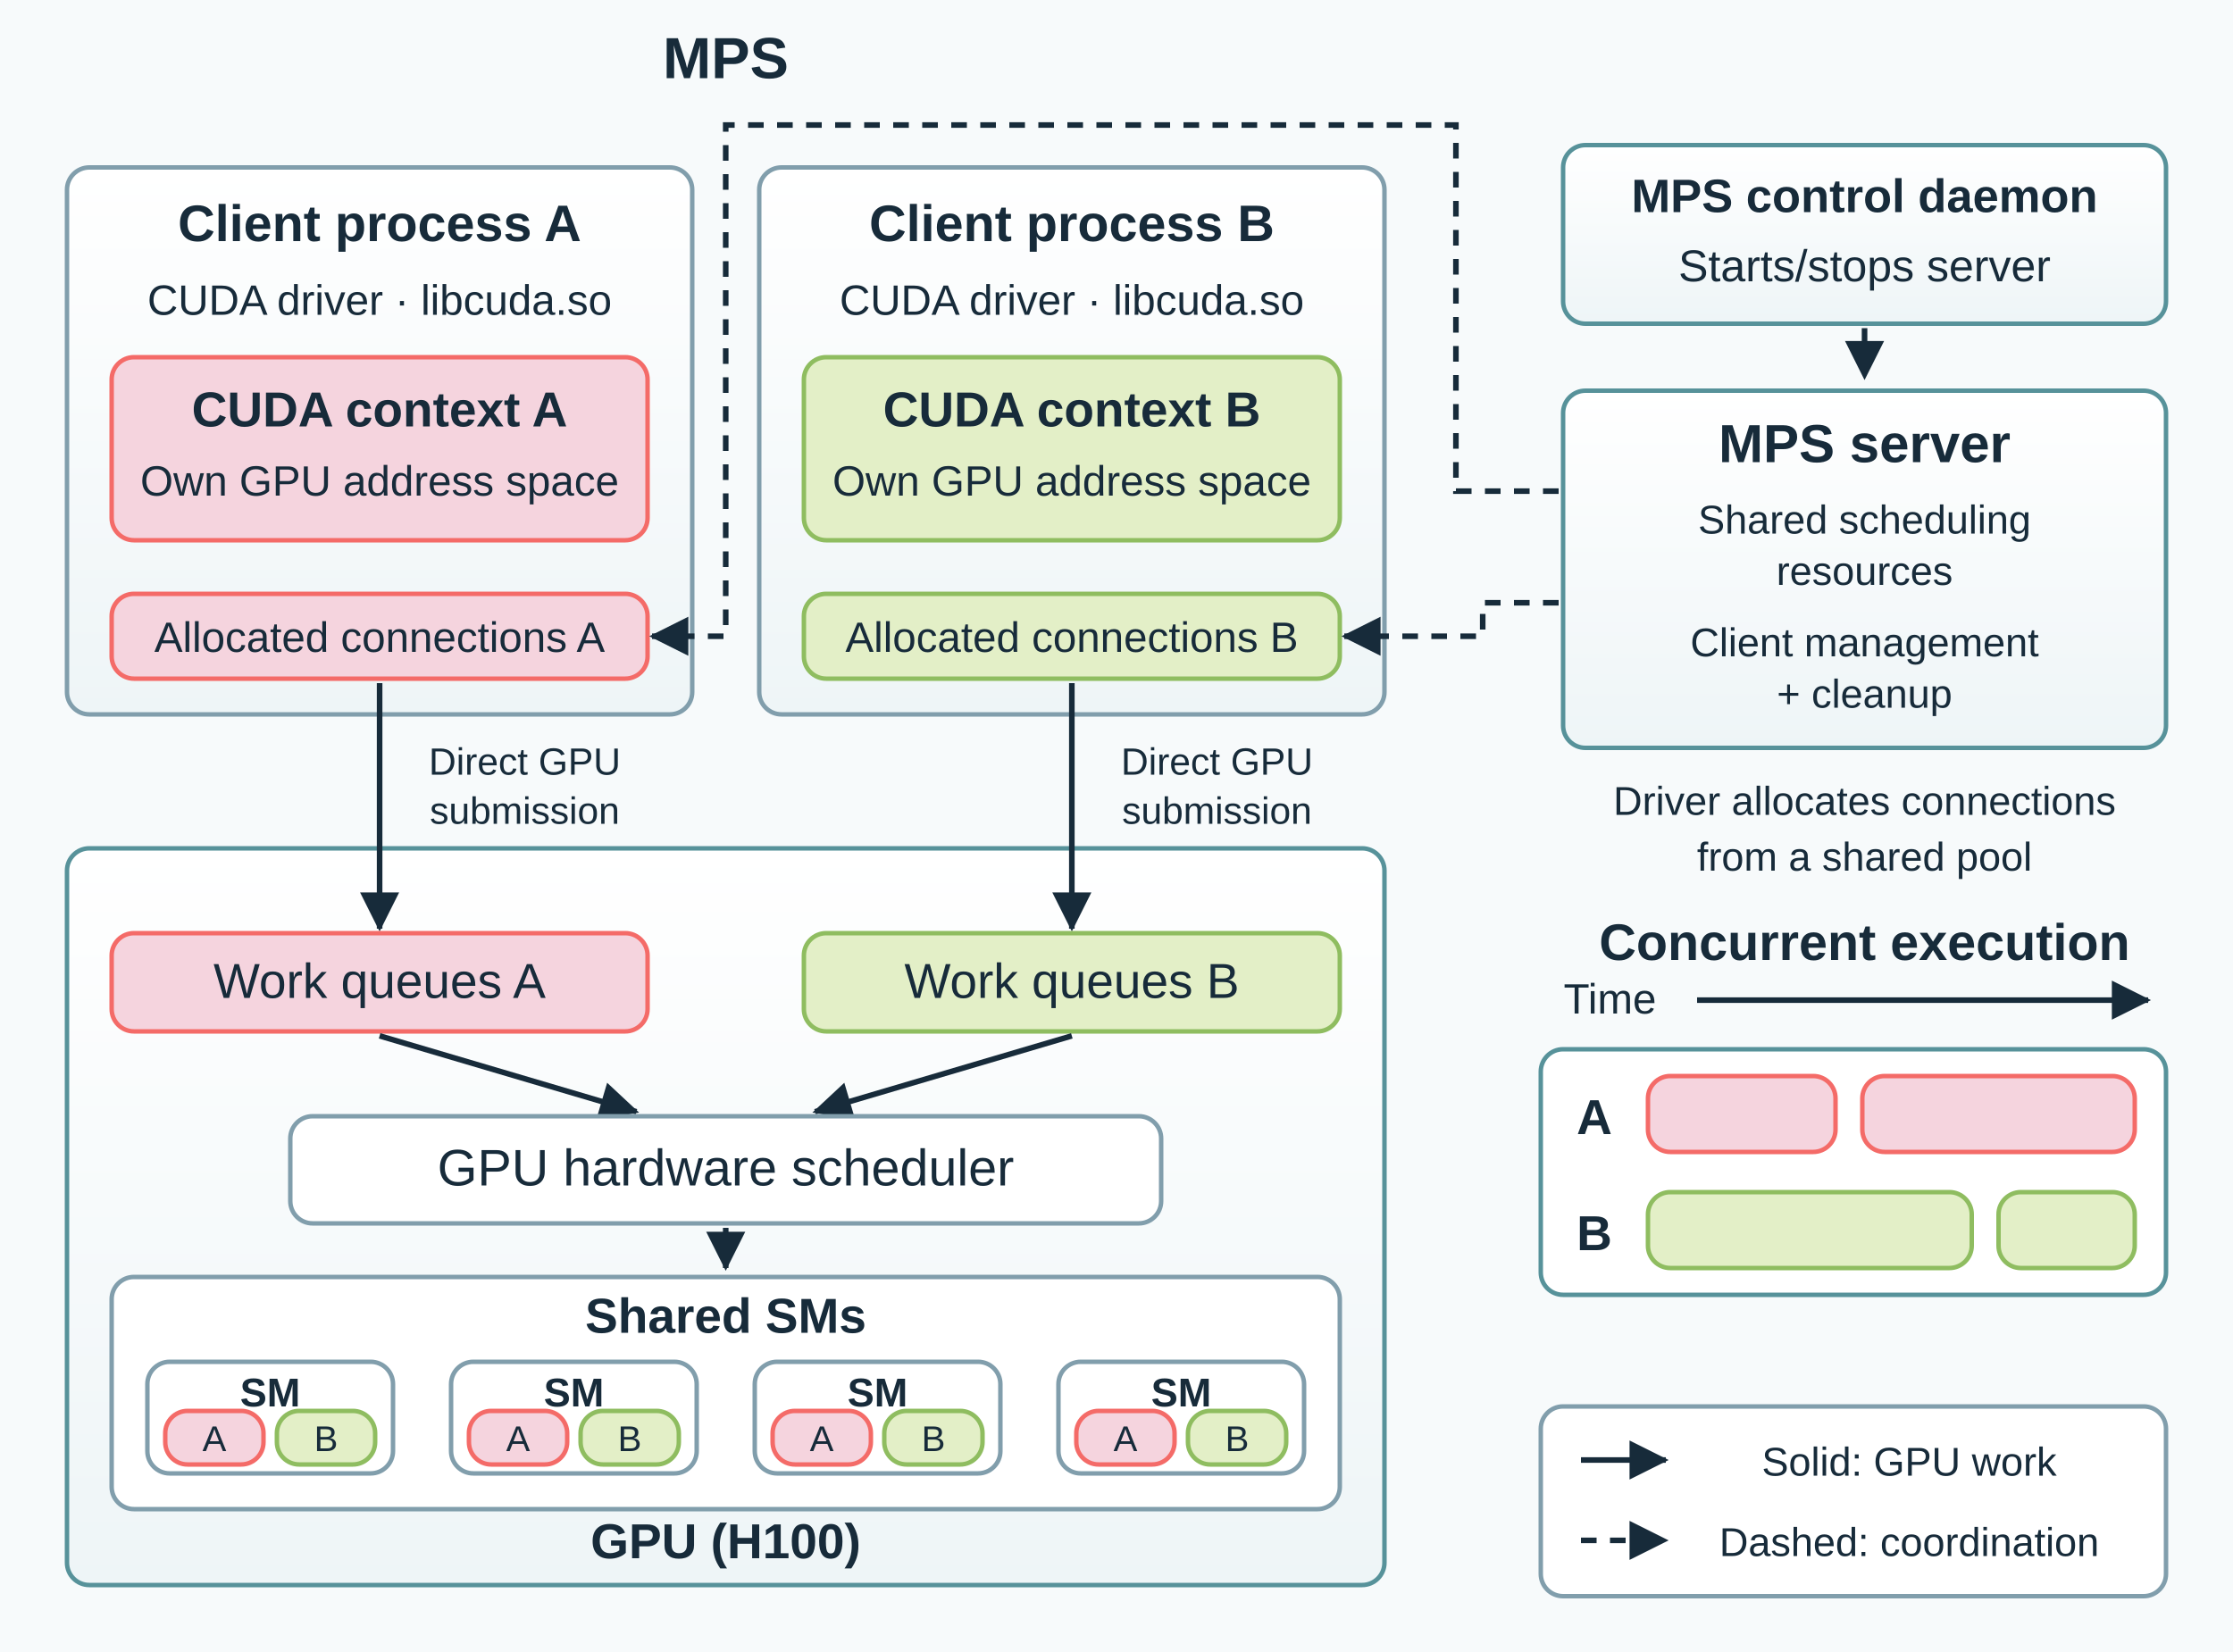
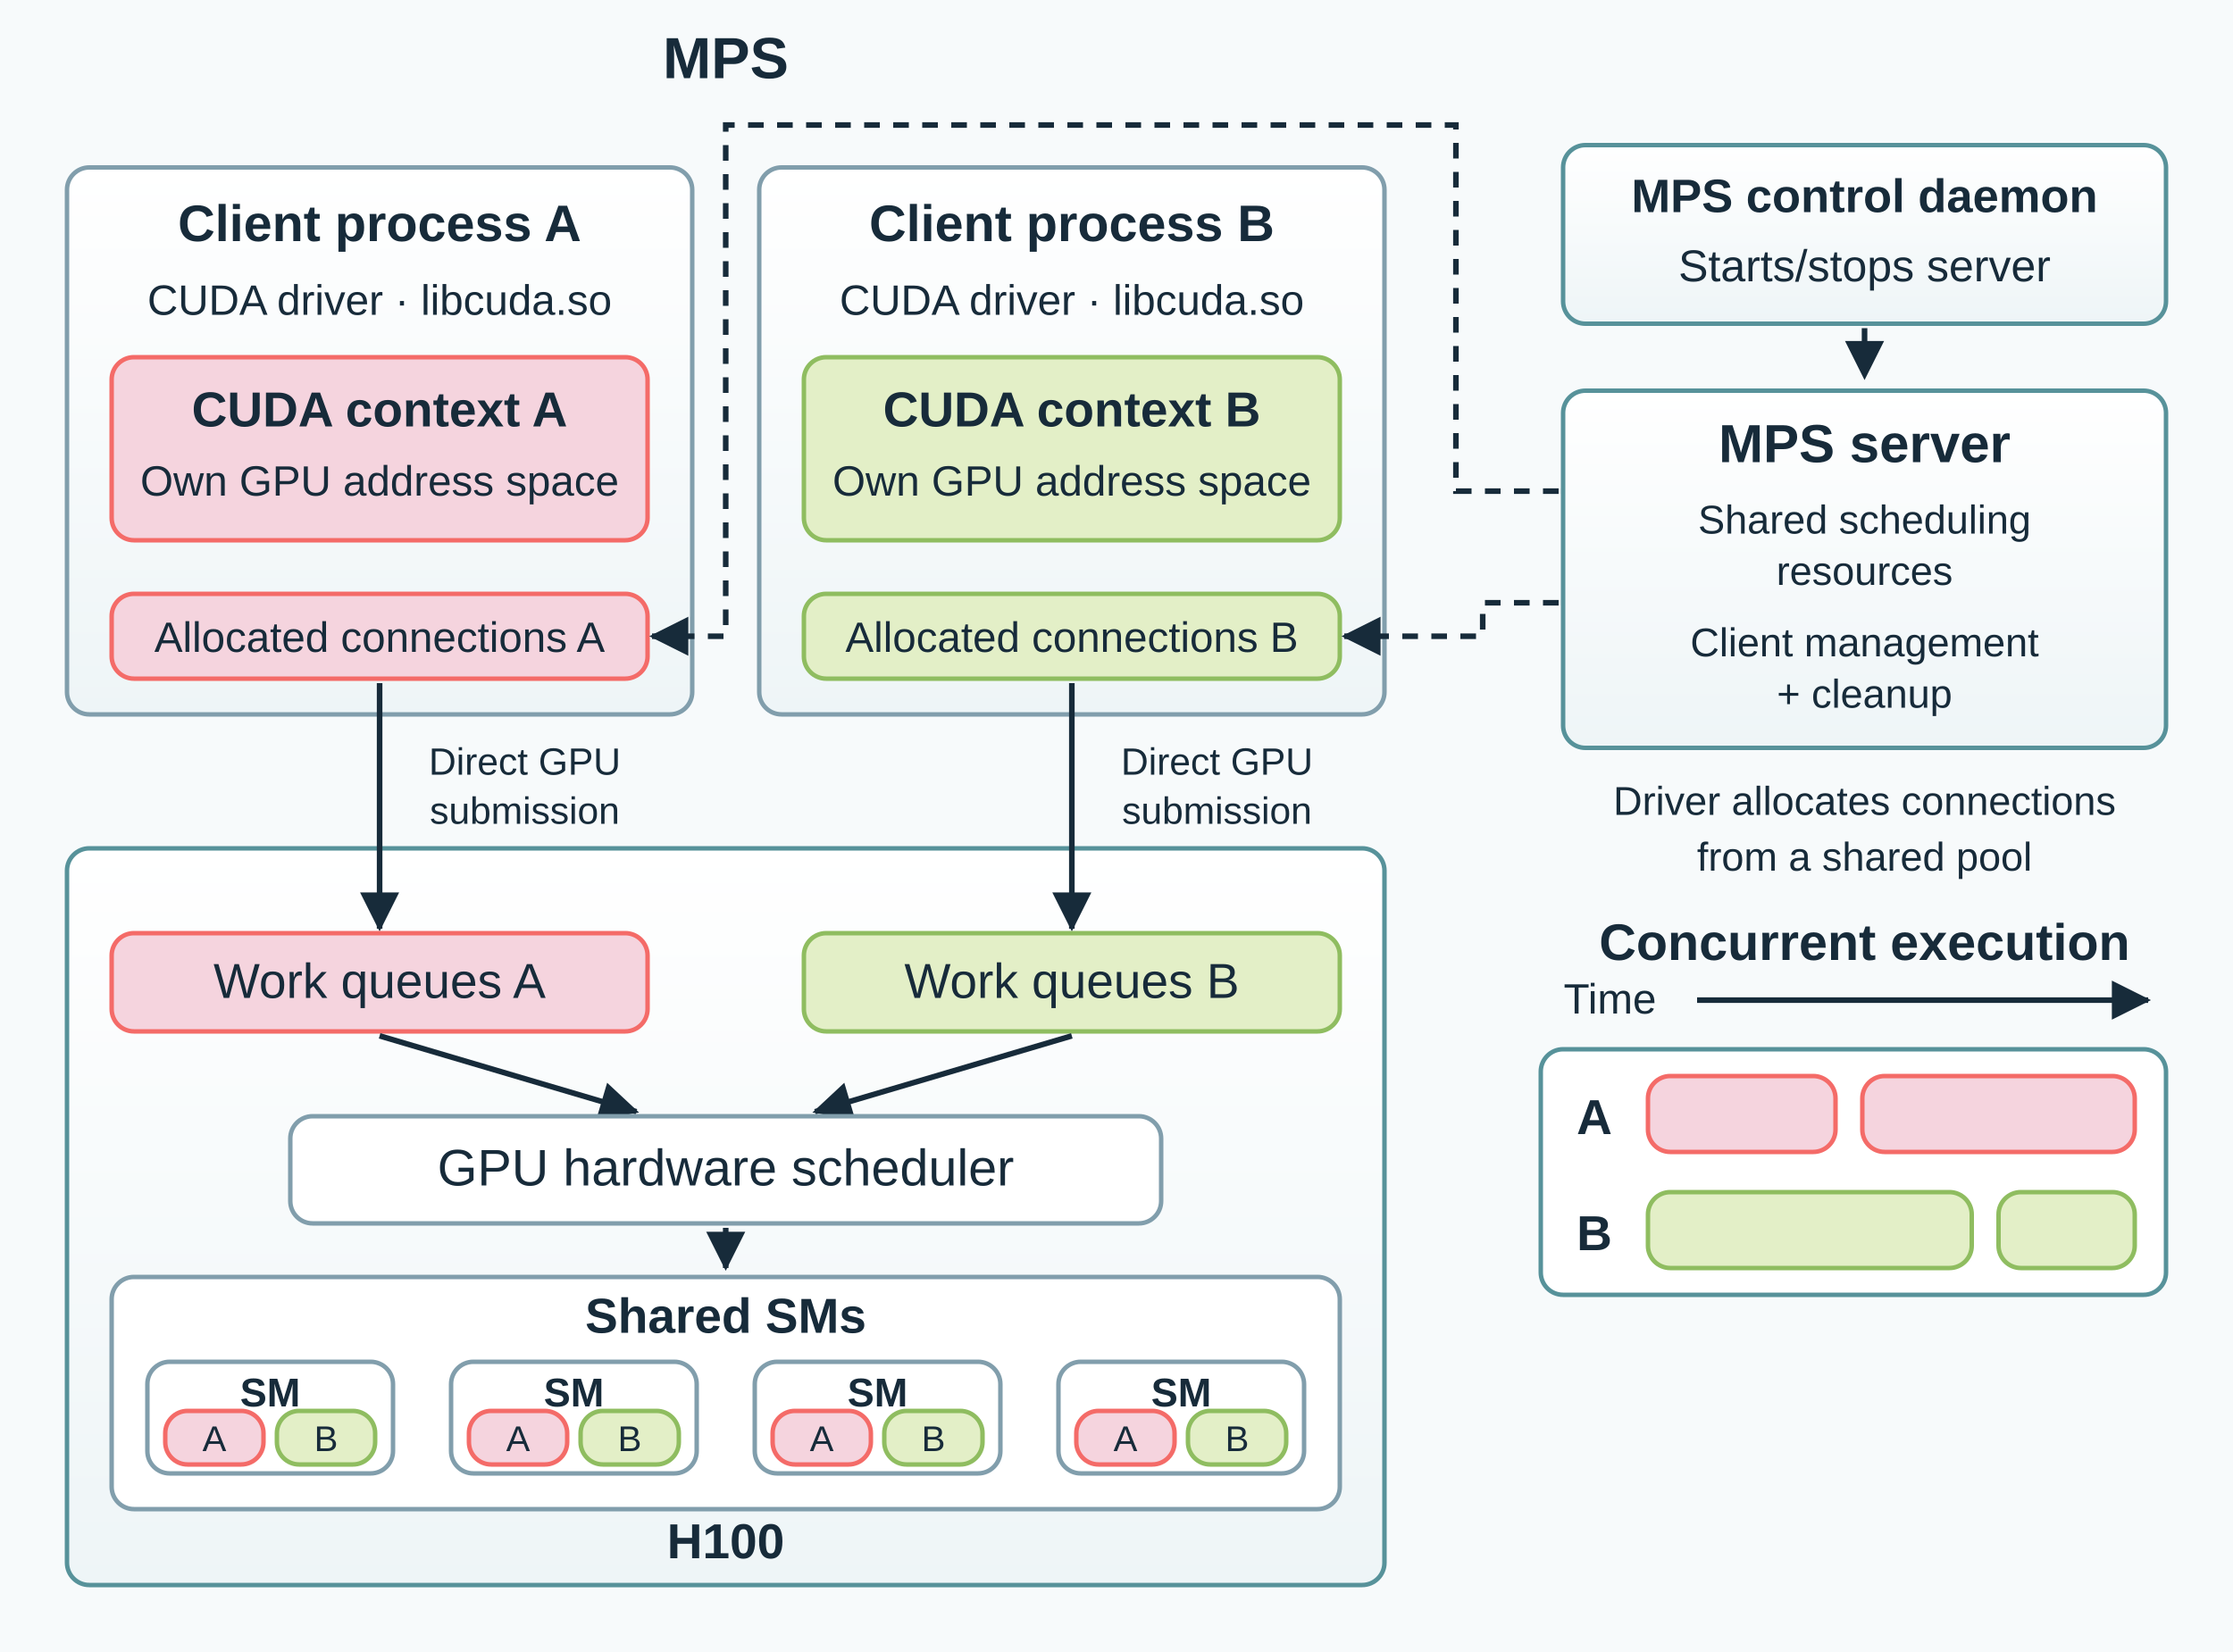
<svg xmlns="http://www.w3.org/2000/svg" width="1000" height="740" viewBox="0 0 1000 740" role="img" aria-labelledby="mps-title mps-desc" style="font-family:Arial,Helvetica,sans-serif">
  <defs>
    <linearGradient id="mps-panel" x2="0" y2="1">
      <stop stop-color="#ffffff" />
      <stop offset="1" stop-color="#eef5f7" />
    </linearGradient>
    <marker id="mps-arrow" markerWidth="7" markerHeight="7" refX="6.5" refY="3.5" orient="auto">
      <path d="M0 0 L7 3.5 L0 7Z" fill="#172b3a" />
    </marker>
  </defs>
  <rect width="1000" height="740" fill="#f7fafb" />
  <text x="325" y="35" text-anchor="middle" font-size="26" fill="#172b3a" font-weight="700">MPS</text>
  <rect x="30" y="75" width="280" height="245" rx="10" fill="url(#mps-panel)" stroke="#819eac" stroke-width="2" />
  <text x="170" y="108" text-anchor="middle" font-size="23" fill="#172b3a" font-weight="700">Client process A</text>
  <text x="170" y="141" text-anchor="middle" font-size="19" fill="#172b3a">CUDA driver · libcuda.so</text>
  <rect x="50" y="160" width="240" height="82" rx="10" fill="#f5d4de" stroke="#f46b68" stroke-width="2" />
  <text x="170" y="191" text-anchor="middle" font-size="22" fill="#172b3a" font-weight="700">CUDA context A</text>
  <text x="170" y="222" text-anchor="middle" font-size="19" fill="#172b3a">Own GPU address space</text>
  <rect x="50" y="266" width="240" height="38" rx="10" fill="#f5d4de" stroke="#f46b68" stroke-width="2" />
  <text x="170" y="292" text-anchor="middle" font-size="19" fill="#172b3a">Allocated connections A</text>
  <rect x="340" y="75" width="280" height="245" rx="10" fill="url(#mps-panel)" stroke="#819eac" stroke-width="2" />
  <text x="480" y="108" text-anchor="middle" font-size="23" fill="#172b3a" font-weight="700">Client process B</text>
  <text x="480" y="141" text-anchor="middle" font-size="19" fill="#172b3a">CUDA driver · libcuda.so</text>
  <rect x="360" y="160" width="240" height="82" rx="10" fill="#e3efc7" stroke="#8fbd60" stroke-width="2" />
  <text x="480" y="191" text-anchor="middle" font-size="22" fill="#172b3a" font-weight="700">CUDA context B</text>
  <text x="480" y="222" text-anchor="middle" font-size="19" fill="#172b3a">Own GPU address space</text>
  <rect x="360" y="266" width="240" height="38" rx="10" fill="#e3efc7" stroke="#8fbd60" stroke-width="2" />
  <text x="480" y="292" text-anchor="middle" font-size="19" fill="#172b3a">Allocated connections B</text>
  <rect x="30" y="380" width="590" height="330" rx="10" fill="url(#mps-panel)" stroke="#57929a" stroke-width="2" />
  <path d="M170 306 V416" fill="none" stroke="#172b3a" stroke-width="2.5" marker-end="url(#mps-arrow)" />
  <text x="235" y="347" text-anchor="middle" font-size="17" fill="#172b3a">Direct GPU</text>
  <text x="235" y="369" text-anchor="middle" font-size="17" fill="#172b3a">submission</text>
  <path d="M480 306 V416" fill="none" stroke="#172b3a" stroke-width="2.5" marker-end="url(#mps-arrow)" />
  <text x="545" y="347" text-anchor="middle" font-size="17" fill="#172b3a">Direct GPU</text>
  <text x="545" y="369" text-anchor="middle" font-size="17" fill="#172b3a">submission</text>
  <rect x="50" y="418" width="240" height="44" rx="10" fill="#f5d4de" stroke="#f46b68" stroke-width="2" />
  <text x="170" y="447" text-anchor="middle" font-size="22" fill="#172b3a">Work queues A</text>
  <rect x="360" y="418" width="240" height="44" rx="10" fill="#e3efc7" stroke="#8fbd60" stroke-width="2" />
  <text x="480" y="447" text-anchor="middle" font-size="22" fill="#172b3a">Work queues B</text>
  <path d="M170 464 L285 498" fill="none" stroke="#172b3a" stroke-width="2.5" marker-end="url(#mps-arrow)" />
  <path d="M480 464 L365 498" fill="none" stroke="#172b3a" stroke-width="2.5" marker-end="url(#mps-arrow)" />
  <rect x="130" y="500" width="390" height="48" rx="10" fill="#ffffff" stroke="#819eac" stroke-width="2" />
  <text x="325" y="531" text-anchor="middle" font-size="23" fill="#172b3a">GPU hardware scheduler</text>
  <path d="M325 550 V568" fill="none" stroke="#172b3a" stroke-width="2.5" marker-end="url(#mps-arrow)" />
  <rect x="50" y="572" width="550" height="104" rx="10" fill="#ffffff" stroke="#819eac" stroke-width="2" />
  <text x="325" y="597" text-anchor="middle" font-size="22" fill="#172b3a" font-weight="700">Shared SMs</text>
  <rect x="66" y="610" width="110" height="50" rx="10" fill="#ffffff" stroke="#819eac" stroke-width="2" />
  <text x="121" y="630" text-anchor="middle" font-size="18" fill="#172b3a" font-weight="700">SM</text>
  <rect x="74" y="632" width="44" height="24" rx="10" fill="#f5d4de" stroke="#f46b68" stroke-width="2" />
  <rect x="124" y="632" width="44" height="24" rx="10" fill="#e3efc7" stroke="#8fbd60" stroke-width="2" />
  <text x="96" y="650" text-anchor="middle" font-size="16" fill="#172b3a">A</text>
  <text x="146" y="650" text-anchor="middle" font-size="16" fill="#172b3a">B</text>
  <rect x="202" y="610" width="110" height="50" rx="10" fill="#ffffff" stroke="#819eac" stroke-width="2" />
  <text x="257" y="630" text-anchor="middle" font-size="18" fill="#172b3a" font-weight="700">SM</text>
  <rect x="210" y="632" width="44" height="24" rx="10" fill="#f5d4de" stroke="#f46b68" stroke-width="2" />
  <rect x="260" y="632" width="44" height="24" rx="10" fill="#e3efc7" stroke="#8fbd60" stroke-width="2" />
  <text x="232" y="650" text-anchor="middle" font-size="16" fill="#172b3a">A</text>
  <text x="282" y="650" text-anchor="middle" font-size="16" fill="#172b3a">B</text>
  <rect x="338" y="610" width="110" height="50" rx="10" fill="#ffffff" stroke="#819eac" stroke-width="2" />
  <text x="393" y="630" text-anchor="middle" font-size="18" fill="#172b3a" font-weight="700">SM</text>
  <rect x="346" y="632" width="44" height="24" rx="10" fill="#f5d4de" stroke="#f46b68" stroke-width="2" />
  <rect x="396" y="632" width="44" height="24" rx="10" fill="#e3efc7" stroke="#8fbd60" stroke-width="2" />
  <text x="368" y="650" text-anchor="middle" font-size="16" fill="#172b3a">A</text>
  <text x="418" y="650" text-anchor="middle" font-size="16" fill="#172b3a">B</text>
  <rect x="474" y="610" width="110" height="50" rx="10" fill="#ffffff" stroke="#819eac" stroke-width="2" />
  <text x="529" y="630" text-anchor="middle" font-size="18" fill="#172b3a" font-weight="700">SM</text>
  <rect x="482" y="632" width="44" height="24" rx="10" fill="#f5d4de" stroke="#f46b68" stroke-width="2" />
  <rect x="532" y="632" width="44" height="24" rx="10" fill="#e3efc7" stroke="#8fbd60" stroke-width="2" />
  <text x="504" y="650" text-anchor="middle" font-size="16" fill="#172b3a">A</text>
  <text x="554" y="650" text-anchor="middle" font-size="16" fill="#172b3a">B</text>
-   <text x="325" y="698" text-anchor="middle" font-size="22" fill="#172b3a" font-weight="700">GPU (H100)</text>
+   <text x="325" y="698" text-anchor="middle" font-size="22" fill="#172b3a" font-weight="700">H100</text>
  <rect x="700" y="65" width="270" height="80" rx="10" fill="url(#mps-panel)" stroke="#57929a" stroke-width="2" />
  <text x="835" y="95" text-anchor="middle" font-size="21" fill="#172b3a" font-weight="700">MPS control daemon</text>
  <text x="835" y="126" text-anchor="middle" font-size="20" fill="#172b3a">Starts/stops server</text>
  <path d="M835 147 V169" fill="none" stroke="#172b3a" stroke-width="2.5" stroke-dasharray="7 6" marker-end="url(#mps-arrow)" />
  <rect x="700" y="175" width="270" height="160" rx="10" fill="url(#mps-panel)" stroke="#57929a" stroke-width="2" />
  <text x="835" y="207" text-anchor="middle" font-size="24" fill="#172b3a" font-weight="700">MPS server</text>
  <text x="835" y="239" text-anchor="middle" font-size="18" fill="#172b3a">Shared scheduling</text>
  <text x="835" y="262" text-anchor="middle" font-size="18" fill="#172b3a">resources</text>
  <text x="835" y="294" text-anchor="middle" font-size="18" fill="#172b3a">Client management</text>
  <text x="835" y="317" text-anchor="middle" font-size="18" fill="#172b3a">+ cleanup</text>
  <path d="M698 220 H652 V56 H325 V285 H292" fill="none" stroke="#172b3a" stroke-width="2.5" stroke-dasharray="7 6" marker-end="url(#mps-arrow)" />
  <path d="M698 270 H664 V285 H602" fill="none" stroke="#172b3a" stroke-width="2.5" stroke-dasharray="7 6" marker-end="url(#mps-arrow)" />
  <text x="835" y="365" text-anchor="middle" font-size="18" fill="#172b3a">Driver allocates connections</text>
  <text x="835" y="390" text-anchor="middle" font-size="18" fill="#172b3a">from a shared pool</text>
  <text x="835" y="430" text-anchor="middle" font-size="23" fill="#172b3a" font-weight="700">Concurrent execution</text>
  <text x="721" y="454" text-anchor="middle" font-size="19" fill="#172b3a">Time</text>
  <path d="M760 448 H962" fill="none" stroke="#172b3a" stroke-width="2.5" marker-end="url(#mps-arrow)" />
  <rect x="690" y="470" width="280" height="110" rx="10" fill="#ffffff" stroke="#57929a" stroke-width="2" />
  <text x="714" y="508" text-anchor="middle" font-size="22" fill="#172b3a" font-weight="700">A</text>
  <text x="714" y="560" text-anchor="middle" font-size="22" fill="#172b3a" font-weight="700">B</text>
  <rect x="738" y="482" width="84" height="34" rx="10" fill="#f5d4de" stroke="#f46b68" stroke-width="2" />
  <rect x="834" y="482" width="122" height="34" rx="10" fill="#f5d4de" stroke="#f46b68" stroke-width="2" />
  <rect x="738" y="534" width="145" height="34" rx="10" fill="#e3efc7" stroke="#8fbd60" stroke-width="2" />
  <rect x="895" y="534" width="61" height="34" rx="10" fill="#e3efc7" stroke="#8fbd60" stroke-width="2" />
-   <rect x="690" y="630" width="280" height="85" rx="10" fill="#ffffff" stroke="#819eac" stroke-width="2" />
-   <path d="M708 654 H746" fill="none" stroke="#172b3a" stroke-width="2.5" marker-end="url(#mps-arrow)" />
-   <text x="855" y="661" text-anchor="middle" font-size="18" fill="#172b3a">Solid: GPU work</text>
-   <path d="M708 690 H746" fill="none" stroke="#172b3a" stroke-width="2.5" stroke-dasharray="7 6" marker-end="url(#mps-arrow)" />
-   <text x="855" y="697" text-anchor="middle" font-size="18" fill="#172b3a">Dashed: coordination</text>
</svg>
